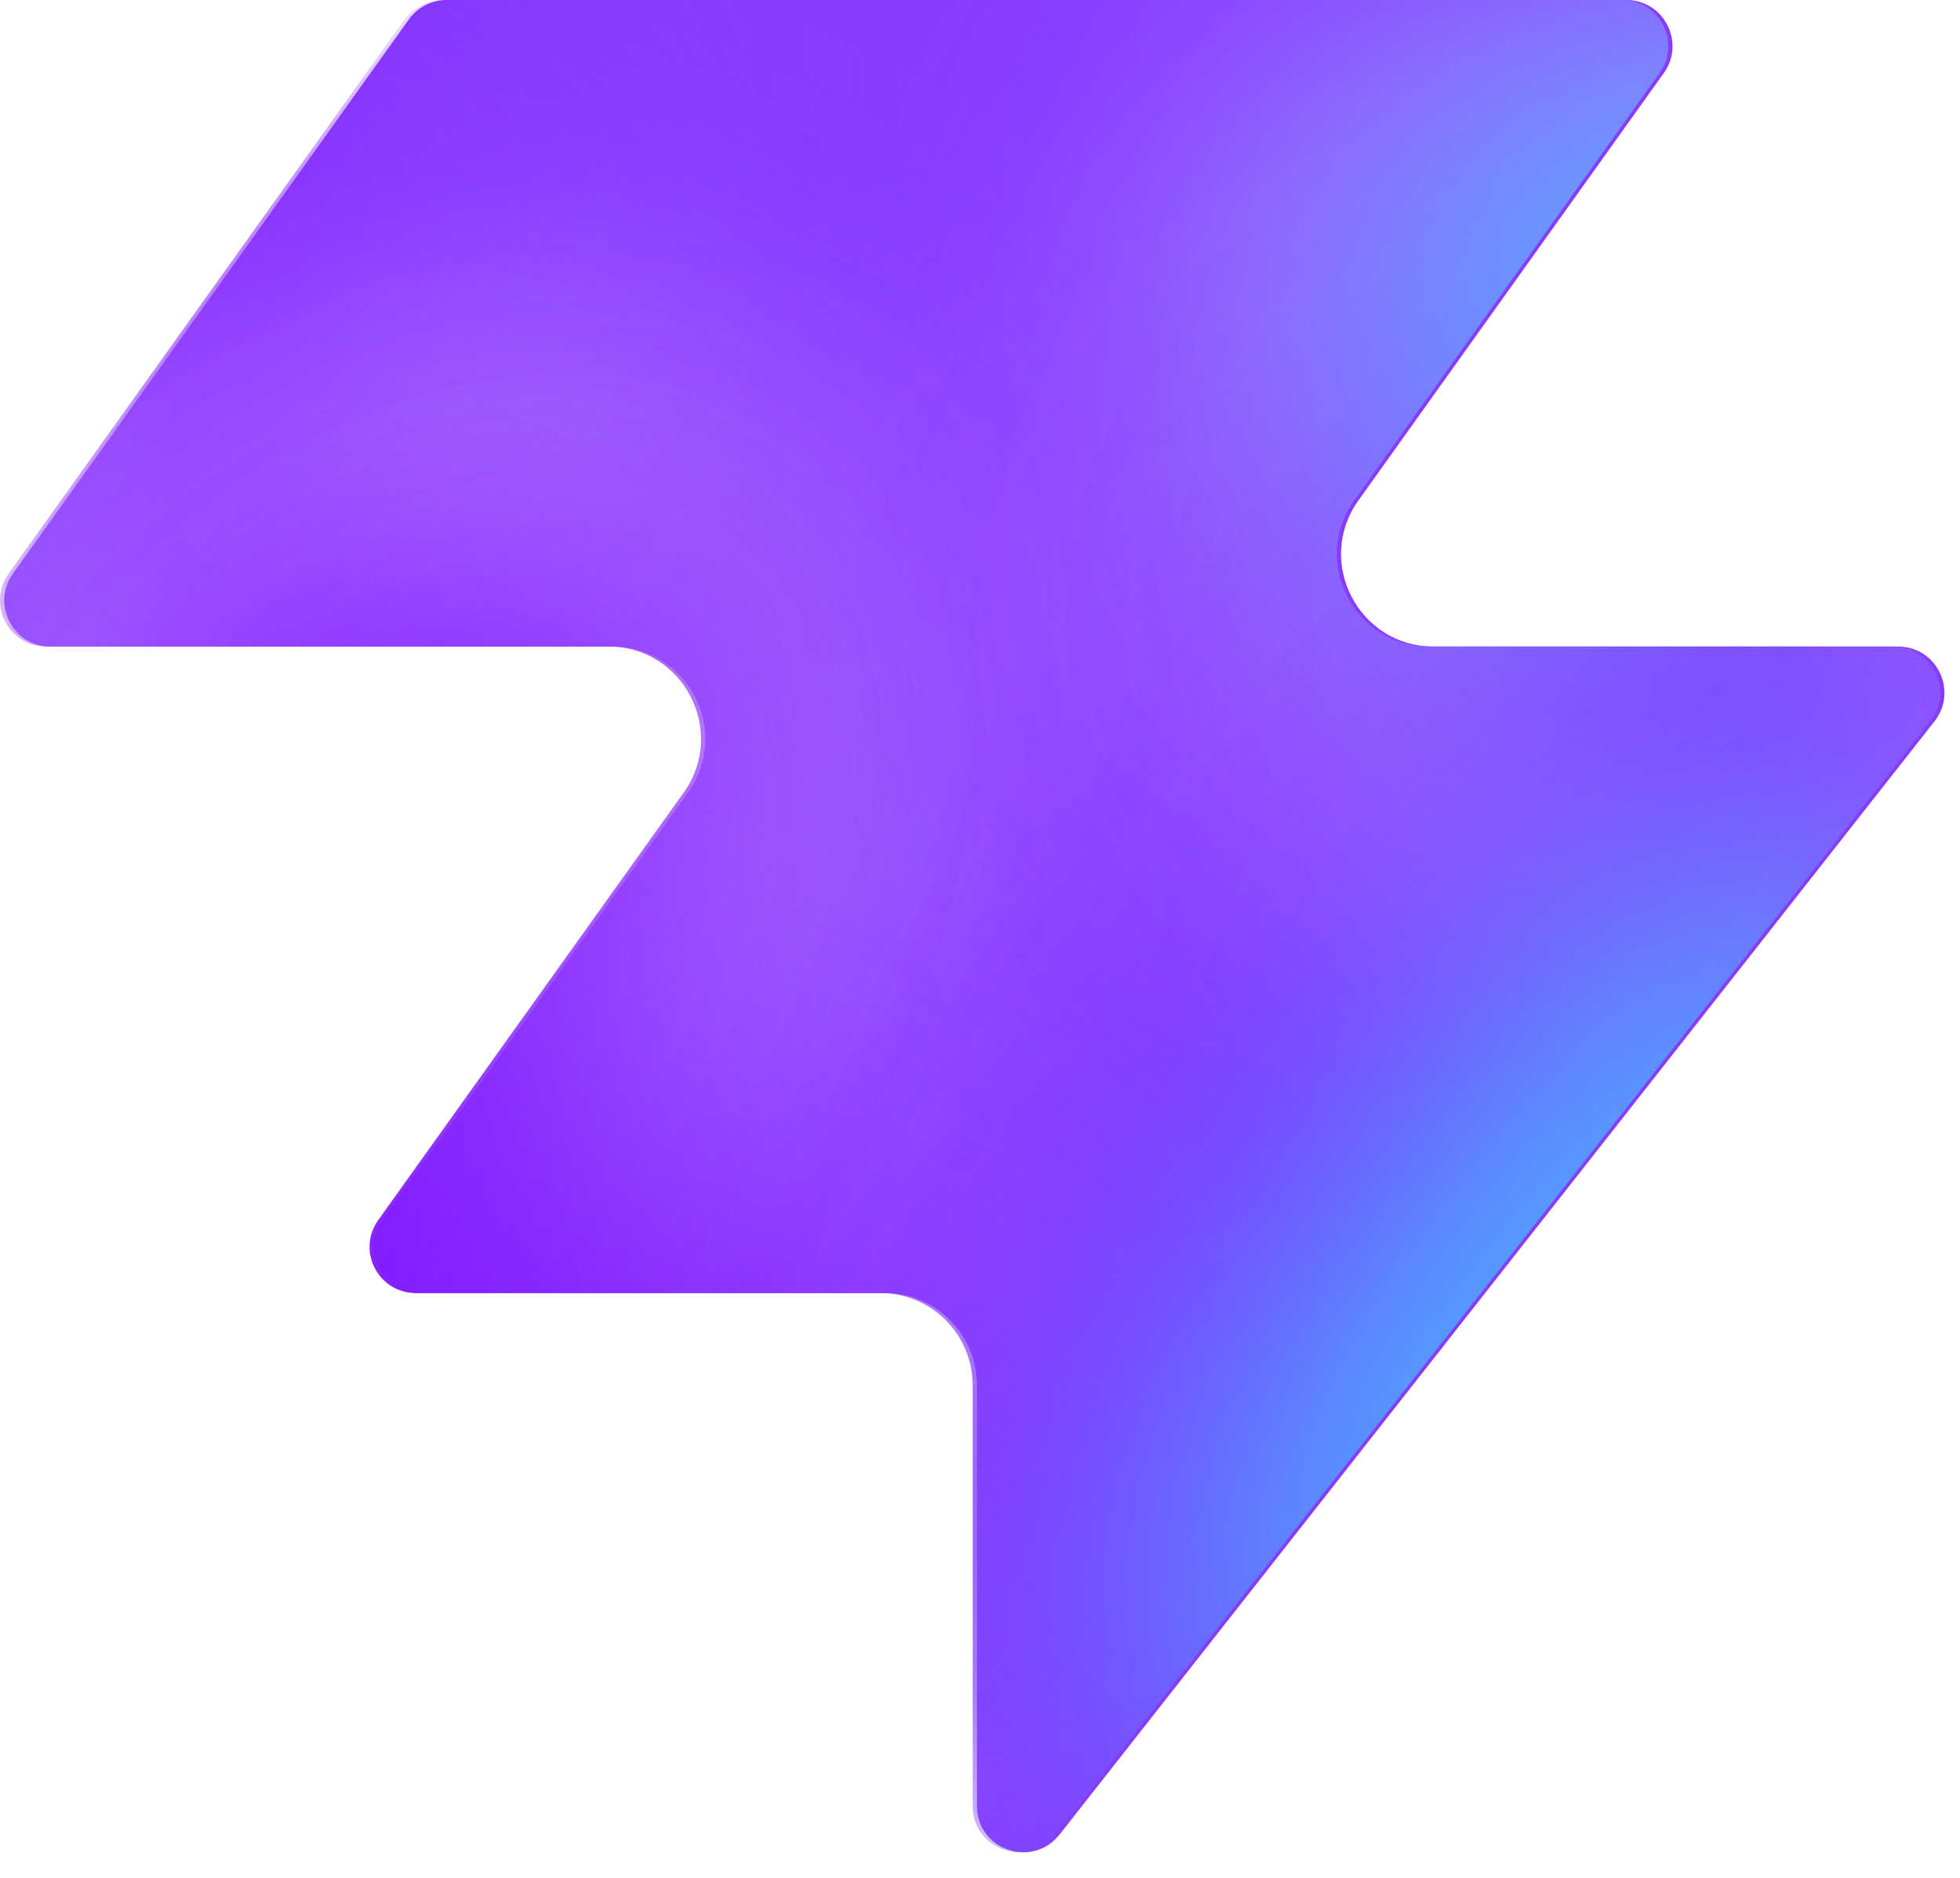
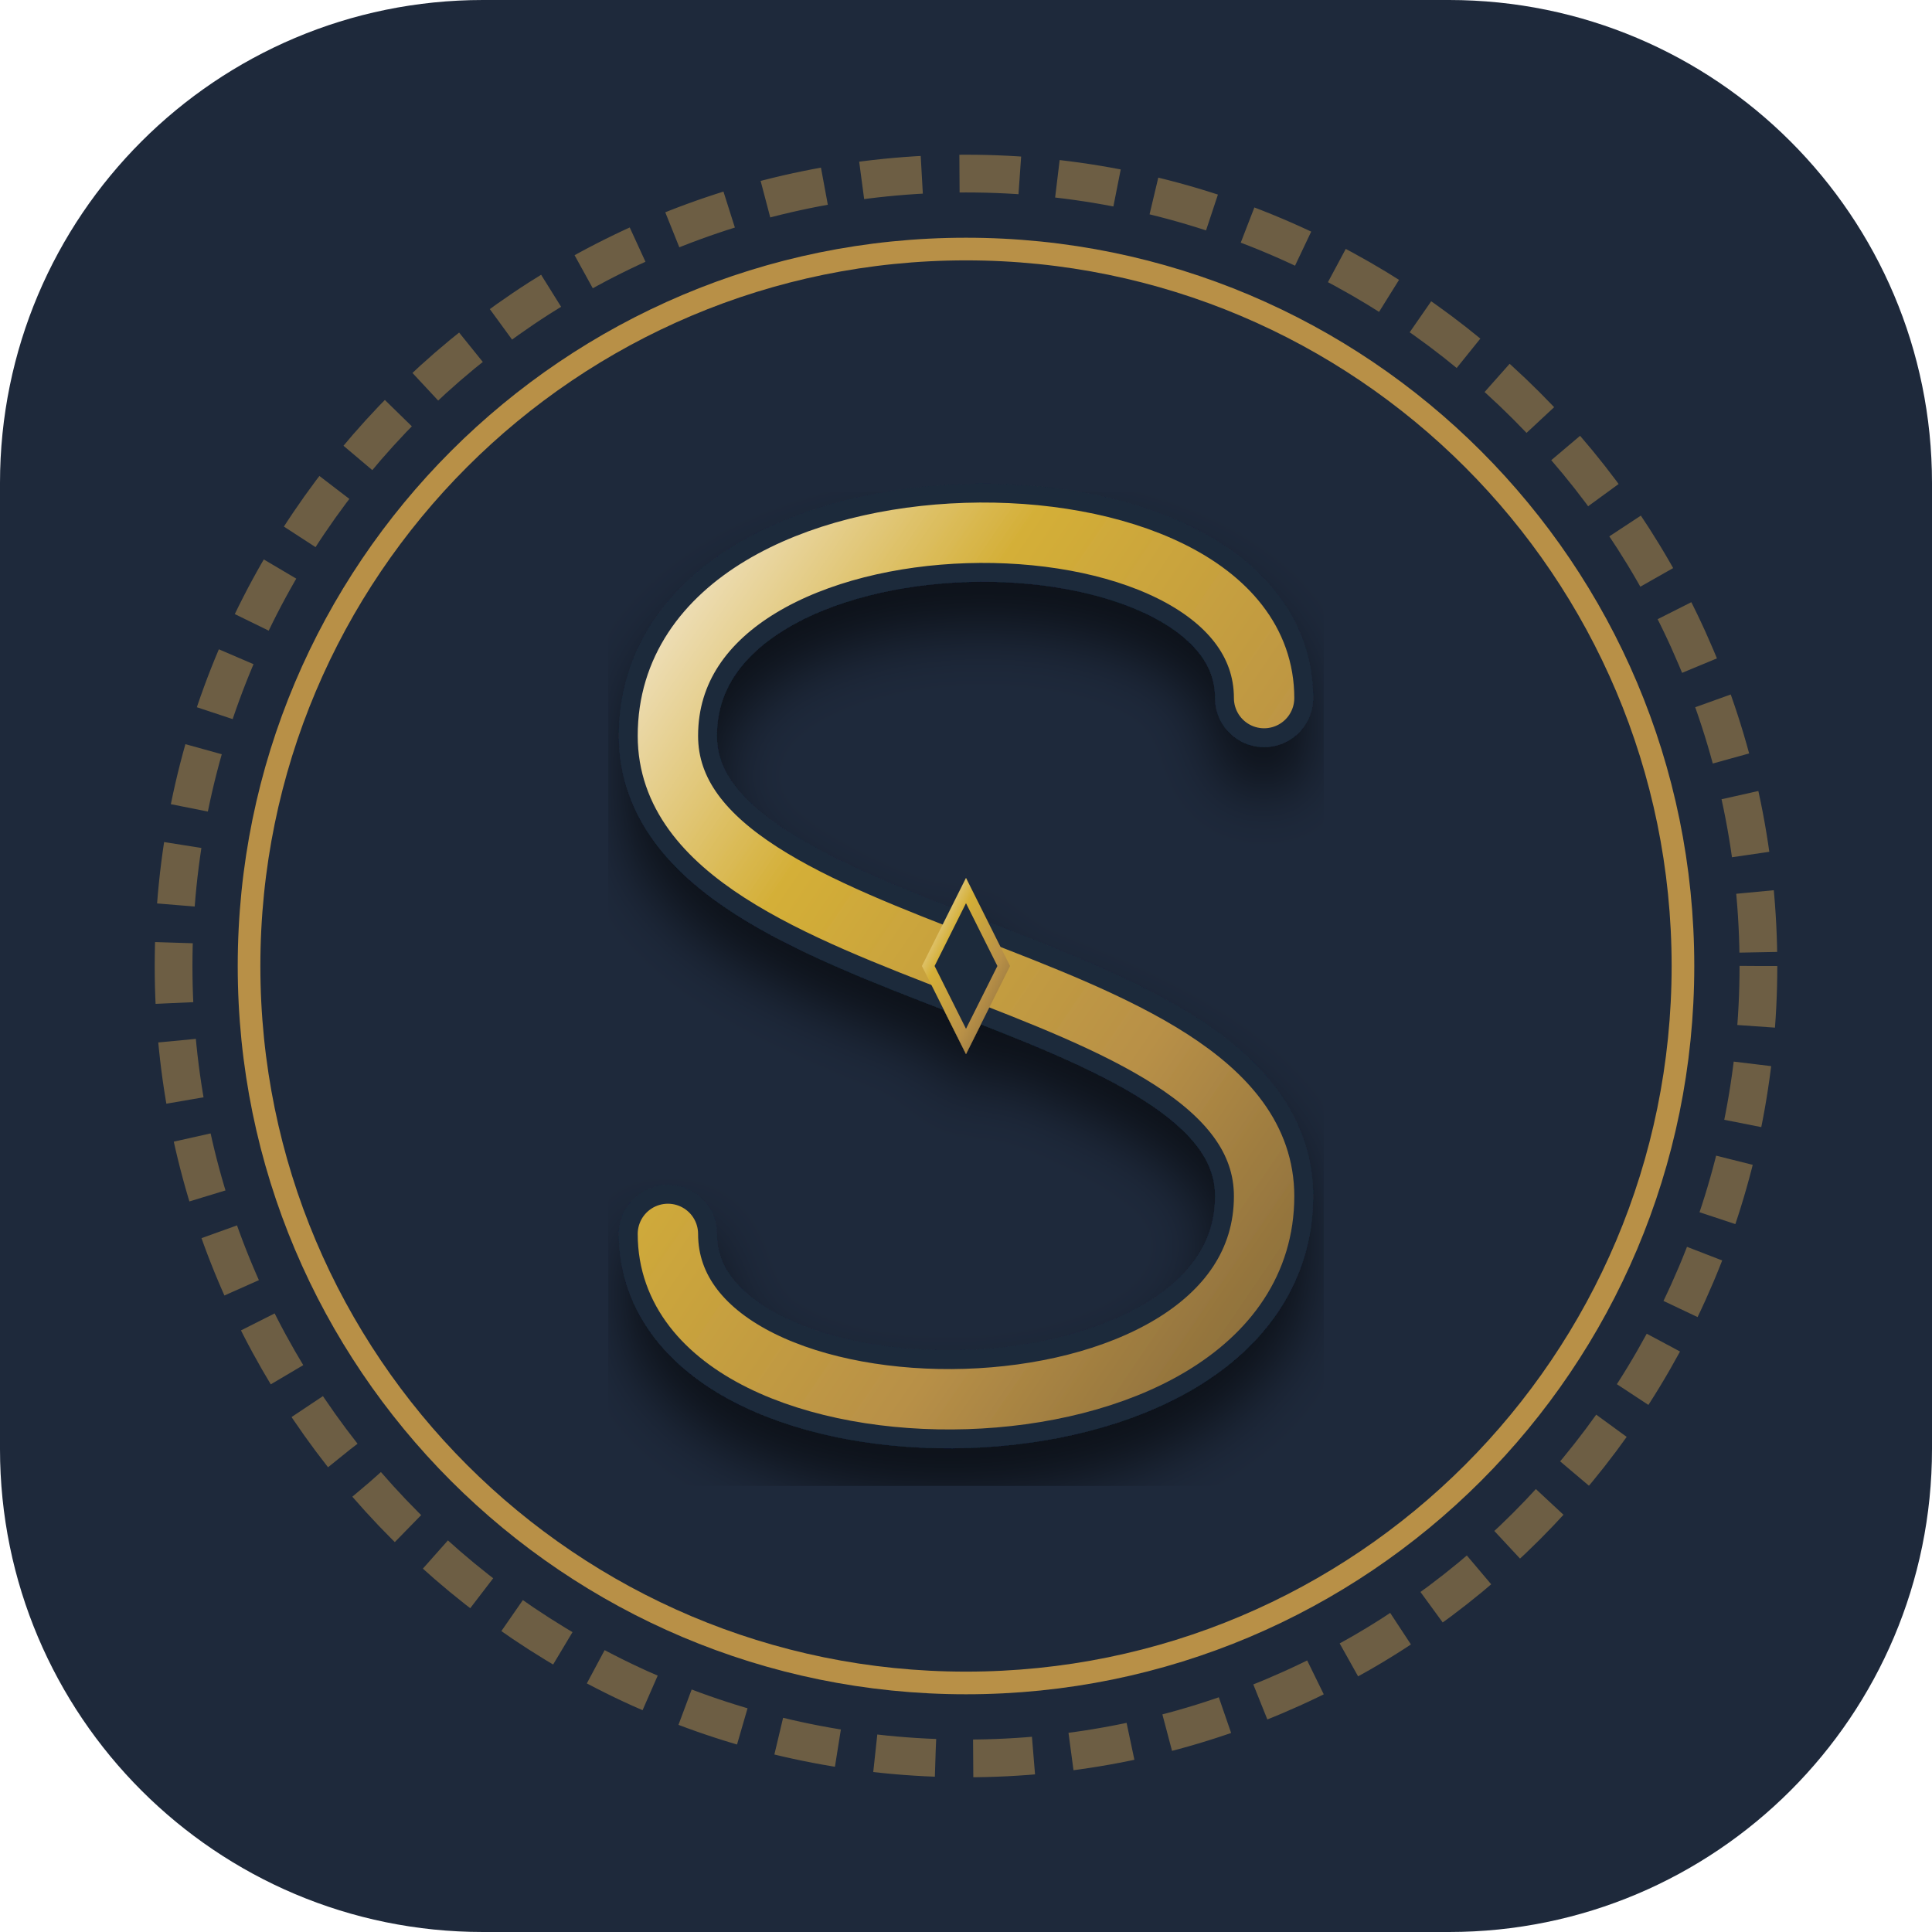
- <svg xmlns="http://www.w3.org/2000/svg" width="48" height="46" fill="none" viewBox="0 0 48 46">
-   <path fill="#863bff" d="M25.946 44.938c-.664.845-2.021.375-2.021-.698V33.937a2.26 2.26 0 0 0-2.262-2.262H10.287c-.92 0-1.456-1.04-.92-1.788l7.48-10.471c1.07-1.497 0-3.578-1.842-3.578H1.237c-.92 0-1.456-1.04-.92-1.788L10.013.474c.214-.297.556-.474.92-.474h28.894c.92 0 1.456 1.04.92 1.788l-7.48 10.471c-1.07 1.498 0 3.579 1.842 3.579h11.377c.943 0 1.473 1.088.89 1.83L25.947 44.94z" style="fill:#863bff;fill:color(display-p3 .525 .23 1);fill-opacity:1" />
-   <mask id="a" width="48" height="46" x="0" y="0" maskUnits="userSpaceOnUse" style="mask-type:alpha">
-     <path fill="#000" d="M25.842 44.938c-.664.844-2.021.375-2.021-.698V33.937a2.26 2.26 0 0 0-2.262-2.262H10.183c-.92 0-1.456-1.04-.92-1.788l7.48-10.471c1.07-1.498 0-3.579-1.842-3.579H1.133c-.92 0-1.456-1.04-.92-1.787L9.91.473c.214-.297.556-.474.92-.474h28.894c.92 0 1.456 1.04.92 1.788l-7.48 10.471c-1.07 1.498 0 3.578 1.842 3.578h11.377c.943 0 1.473 1.088.89 1.832L25.843 44.94z" style="fill:#000;fill-opacity:1" />
-   </mask>
-   <g mask="url(#a)">
-     <g filter="url(#b)">
-       <ellipse cx="5.508" cy="14.704" fill="#ede6ff" rx="5.508" ry="14.704" style="fill:#ede6ff;fill:color(display-p3 .927 .903 1);fill-opacity:1" transform="matrix(.00324 1 1 -.00324 -4.47 31.516)" />
-     </g>
-     <g filter="url(#c)">
-       <ellipse cx="10.399" cy="29.851" fill="#ede6ff" rx="10.399" ry="29.851" style="fill:#ede6ff;fill:color(display-p3 .927 .903 1);fill-opacity:1" transform="matrix(.00324 1 1 -.00324 -39.328 7.883)" />
-     </g>
-     <g filter="url(#d)">
-       <ellipse cx="5.508" cy="30.487" fill="#7e14ff" rx="5.508" ry="30.487" style="fill:#7e14ff;fill:color(display-p3 .492 .077 1);fill-opacity:1" transform="rotate(89.814 -25.913 -14.639)scale(1 -1)" />
-     </g>
-     <g filter="url(#e)">
-       <ellipse cx="5.508" cy="30.599" fill="#7e14ff" rx="5.508" ry="30.599" style="fill:#7e14ff;fill:color(display-p3 .492 .077 1);fill-opacity:1" transform="rotate(89.814 -32.644 -3.334)scale(1 -1)" />
-     </g>
-     <g filter="url(#f)">
-       <ellipse cx="5.508" cy="30.599" fill="#7e14ff" rx="5.508" ry="30.599" style="fill:#7e14ff;fill:color(display-p3 .492 .077 1);fill-opacity:1" transform="matrix(.00324 1 1 -.00324 -34.34 30.47)" />
-     </g>
-     <g filter="url(#g)">
-       <ellipse cx="14.072" cy="22.078" fill="#ede6ff" rx="14.072" ry="22.078" style="fill:#ede6ff;fill:color(display-p3 .927 .903 1);fill-opacity:1" transform="rotate(93.35 24.506 48.493)scale(-1 1)" />
-     </g>
-     <g filter="url(#h)">
-       <ellipse cx="3.47" cy="21.501" fill="#7e14ff" rx="3.47" ry="21.501" style="fill:#7e14ff;fill:color(display-p3 .492 .077 1);fill-opacity:1" transform="rotate(89.009 28.708 47.59)scale(-1 1)" />
-     </g>
-     <g filter="url(#i)">
-       <ellipse cx="3.47" cy="21.501" fill="#7e14ff" rx="3.47" ry="21.501" style="fill:#7e14ff;fill:color(display-p3 .492 .077 1);fill-opacity:1" transform="rotate(89.009 28.708 47.59)scale(-1 1)" />
-     </g>
-     <g filter="url(#j)">
-       <ellipse cx=".387" cy="8.972" fill="#7e14ff" rx="4.407" ry="29.108" style="fill:#7e14ff;fill:color(display-p3 .492 .077 1);fill-opacity:1" transform="rotate(39.51 .387 8.972)" />
-     </g>
-     <g filter="url(#k)">
-       <ellipse cx="47.523" cy="-6.092" fill="#7e14ff" rx="4.407" ry="29.108" style="fill:#7e14ff;fill:color(display-p3 .492 .077 1);fill-opacity:1" transform="rotate(37.892 47.523 -6.092)" />
-     </g>
-     <g filter="url(#l)">
-       <ellipse cx="41.412" cy="6.333" fill="#47bfff" rx="5.971" ry="9.665" style="fill:#47bfff;fill:color(display-p3 .28 .748 1);fill-opacity:1" transform="rotate(37.892 41.412 6.333)" />
-     </g>
-     <g filter="url(#m)">
-       <ellipse cx="-1.879" cy="38.332" fill="#7e14ff" rx="4.407" ry="29.108" style="fill:#7e14ff;fill:color(display-p3 .492 .077 1);fill-opacity:1" transform="rotate(37.892 -1.88 38.332)" />
-     </g>
-     <g filter="url(#n)">
-       <ellipse cx="-1.879" cy="38.332" fill="#7e14ff" rx="4.407" ry="29.108" style="fill:#7e14ff;fill:color(display-p3 .492 .077 1);fill-opacity:1" transform="rotate(37.892 -1.88 38.332)" />
-     </g>
-     <g filter="url(#o)">
-       <ellipse cx="35.651" cy="29.907" fill="#7e14ff" rx="4.407" ry="29.108" style="fill:#7e14ff;fill:color(display-p3 .492 .077 1);fill-opacity:1" transform="rotate(37.892 35.651 29.907)" />
-     </g>
-     <g filter="url(#p)">
-       <ellipse cx="38.418" cy="32.4" fill="#47bfff" rx="5.971" ry="15.297" style="fill:#47bfff;fill:color(display-p3 .28 .748 1);fill-opacity:1" transform="rotate(37.892 38.418 32.4)" />
-     </g>
-   </g>
+ <svg xmlns="http://www.w3.org/2000/svg" viewBox="0 0 512 512" width="100%" height="100%">
+   <rect width="512" height="512" rx="128" fill="#1e293b" />
+   <circle cx="256" cy="256" r="210" fill="none" stroke="#a1824a" stroke-width="10" stroke-dasharray="16 10" opacity="0.6" />
+   <circle cx="256" cy="256" r="190" fill="none" stroke="#b89047" stroke-width="6" />
  <defs>
-     <filter id="b" width="60.045" height="41.654" x="-19.77" y="16.149" color-interpolation-filters="sRGB" filterUnits="userSpaceOnUse">
-       <feFlood flood-opacity="0" result="BackgroundImageFix" />
-       <feBlend in="SourceGraphic" in2="BackgroundImageFix" result="shape" />
-       <feGaussianBlur result="effect1_foregroundBlur_2002_17158" stdDeviation="7.659" />
-     </filter>
-     <filter id="c" width="90.34" height="51.437" x="-54.613" y="-7.533" color-interpolation-filters="sRGB" filterUnits="userSpaceOnUse">
-       <feFlood flood-opacity="0" result="BackgroundImageFix" />
-       <feBlend in="SourceGraphic" in2="BackgroundImageFix" result="shape" />
-       <feGaussianBlur result="effect1_foregroundBlur_2002_17158" stdDeviation="7.659" />
-     </filter>
-     <filter id="d" width="79.355" height="29.4" x="-49.64" y="2.03" color-interpolation-filters="sRGB" filterUnits="userSpaceOnUse">
-       <feFlood flood-opacity="0" result="BackgroundImageFix" />
-       <feBlend in="SourceGraphic" in2="BackgroundImageFix" result="shape" />
-       <feGaussianBlur result="effect1_foregroundBlur_2002_17158" stdDeviation="4.596" />
-     </filter>
-     <filter id="e" width="79.579" height="29.4" x="-45.045" y="20.029" color-interpolation-filters="sRGB" filterUnits="userSpaceOnUse">
-       <feFlood flood-opacity="0" result="BackgroundImageFix" />
-       <feBlend in="SourceGraphic" in2="BackgroundImageFix" result="shape" />
-       <feGaussianBlur result="effect1_foregroundBlur_2002_17158" stdDeviation="4.596" />
-     </filter>
-     <filter id="f" width="79.579" height="29.4" x="-43.513" y="21.178" color-interpolation-filters="sRGB" filterUnits="userSpaceOnUse">
-       <feFlood flood-opacity="0" result="BackgroundImageFix" />
-       <feBlend in="SourceGraphic" in2="BackgroundImageFix" result="shape" />
-       <feGaussianBlur result="effect1_foregroundBlur_2002_17158" stdDeviation="4.596" />
-     </filter>
-     <filter id="g" width="74.749" height="58.852" x="15.756" y="-17.901" color-interpolation-filters="sRGB" filterUnits="userSpaceOnUse">
-       <feFlood flood-opacity="0" result="BackgroundImageFix" />
-       <feBlend in="SourceGraphic" in2="BackgroundImageFix" result="shape" />
-       <feGaussianBlur result="effect1_foregroundBlur_2002_17158" stdDeviation="7.659" />
-     </filter>
-     <filter id="h" width="61.377" height="25.362" x="23.548" y="2.284" color-interpolation-filters="sRGB" filterUnits="userSpaceOnUse">
-       <feFlood flood-opacity="0" result="BackgroundImageFix" />
-       <feBlend in="SourceGraphic" in2="BackgroundImageFix" result="shape" />
-       <feGaussianBlur result="effect1_foregroundBlur_2002_17158" stdDeviation="4.596" />
-     </filter>
-     <filter id="i" width="61.377" height="25.362" x="23.548" y="2.284" color-interpolation-filters="sRGB" filterUnits="userSpaceOnUse">
-       <feFlood flood-opacity="0" result="BackgroundImageFix" />
-       <feBlend in="SourceGraphic" in2="BackgroundImageFix" result="shape" />
-       <feGaussianBlur result="effect1_foregroundBlur_2002_17158" stdDeviation="4.596" />
-     </filter>
-     <filter id="j" width="56.045" height="63.649" x="-27.636" y="-22.853" color-interpolation-filters="sRGB" filterUnits="userSpaceOnUse">
-       <feFlood flood-opacity="0" result="BackgroundImageFix" />
-       <feBlend in="SourceGraphic" in2="BackgroundImageFix" result="shape" />
-       <feGaussianBlur result="effect1_foregroundBlur_2002_17158" stdDeviation="4.596" />
-     </filter>
-     <filter id="k" width="54.814" height="64.646" x="20.116" y="-38.415" color-interpolation-filters="sRGB" filterUnits="userSpaceOnUse">
-       <feFlood flood-opacity="0" result="BackgroundImageFix" />
-       <feBlend in="SourceGraphic" in2="BackgroundImageFix" result="shape" />
-       <feGaussianBlur result="effect1_foregroundBlur_2002_17158" stdDeviation="4.596" />
-     </filter>
-     <filter id="l" width="33.541" height="35.313" x="24.641" y="-11.323" color-interpolation-filters="sRGB" filterUnits="userSpaceOnUse">
-       <feFlood flood-opacity="0" result="BackgroundImageFix" />
-       <feBlend in="SourceGraphic" in2="BackgroundImageFix" result="shape" />
-       <feGaussianBlur result="effect1_foregroundBlur_2002_17158" stdDeviation="4.596" />
-     </filter>
-     <filter id="m" width="54.814" height="64.646" x="-29.286" y="6.009" color-interpolation-filters="sRGB" filterUnits="userSpaceOnUse">
-       <feFlood flood-opacity="0" result="BackgroundImageFix" />
-       <feBlend in="SourceGraphic" in2="BackgroundImageFix" result="shape" />
-       <feGaussianBlur result="effect1_foregroundBlur_2002_17158" stdDeviation="4.596" />
-     </filter>
-     <filter id="n" width="54.814" height="64.646" x="-29.286" y="6.009" color-interpolation-filters="sRGB" filterUnits="userSpaceOnUse">
-       <feFlood flood-opacity="0" result="BackgroundImageFix" />
-       <feBlend in="SourceGraphic" in2="BackgroundImageFix" result="shape" />
-       <feGaussianBlur result="effect1_foregroundBlur_2002_17158" stdDeviation="4.596" />
-     </filter>
-     <filter id="o" width="54.814" height="64.646" x="8.244" y="-2.416" color-interpolation-filters="sRGB" filterUnits="userSpaceOnUse">
-       <feFlood flood-opacity="0" result="BackgroundImageFix" />
-       <feBlend in="SourceGraphic" in2="BackgroundImageFix" result="shape" />
-       <feGaussianBlur result="effect1_foregroundBlur_2002_17158" stdDeviation="4.596" />
-     </filter>
-     <filter id="p" width="39.409" height="43.623" x="18.713" y="10.588" color-interpolation-filters="sRGB" filterUnits="userSpaceOnUse">
-       <feFlood flood-opacity="0" result="BackgroundImageFix" />
-       <feBlend in="SourceGraphic" in2="BackgroundImageFix" result="shape" />
-       <feGaussianBlur result="effect1_foregroundBlur_2002_17158" stdDeviation="4.596" />
+     <linearGradient id="goldGrad" x1="0%" y1="0%" x2="100%" y2="100%">
+       <stop offset="0%" stop-color="#f3e8d2" />
+       <stop offset="30%" stop-color="#d4af37" />
+       <stop offset="70%" stop-color="#b89047" />
+       <stop offset="100%" stop-color="#866a3a" />
+     </linearGradient>
+     <filter id="luxuryShadow" x="-10%" y="-10%" width="120%" height="120%">
+       <feDropShadow dx="0" dy="12" stdDeviation="8" flood-color="#000000" flood-opacity="0.6" />
    </filter>
  </defs>
+   <g filter="url(#luxuryShadow)">
+     <path d="M 195 150 L 195 362" stroke="url(#goldGrad)" stroke-width="32" stroke-linecap="round" />
+     <path d="M 317 150 L 317 362" stroke="url(#goldGrad)" stroke-width="32" stroke-linecap="round" />
+     <path d="M 195 256 L 317 256" stroke="url(#goldGrad)" stroke-width="28" stroke-linecap="round" />
+     <path d="M 335 185 C 335 125, 177 125, 177 195 C 177 256, 335 256, 335 317 C 335 387, 177 387, 177 327" fill="none" stroke="#1e293b" stroke-width="26" stroke-linecap="round" />
+     <path d="M 335 185 C 335 125, 177 125, 177 195 C 177 256, 335 256, 335 317 C 335 387, 177 387, 177 327" fill="none" stroke="url(#goldGrad)" stroke-width="16" stroke-linecap="round" />
+     <polygon points="256,236 266,256 256,276 246,256" fill="#1e293b" stroke="url(#goldGrad)" stroke-width="3" />
+   </g>
</svg>
